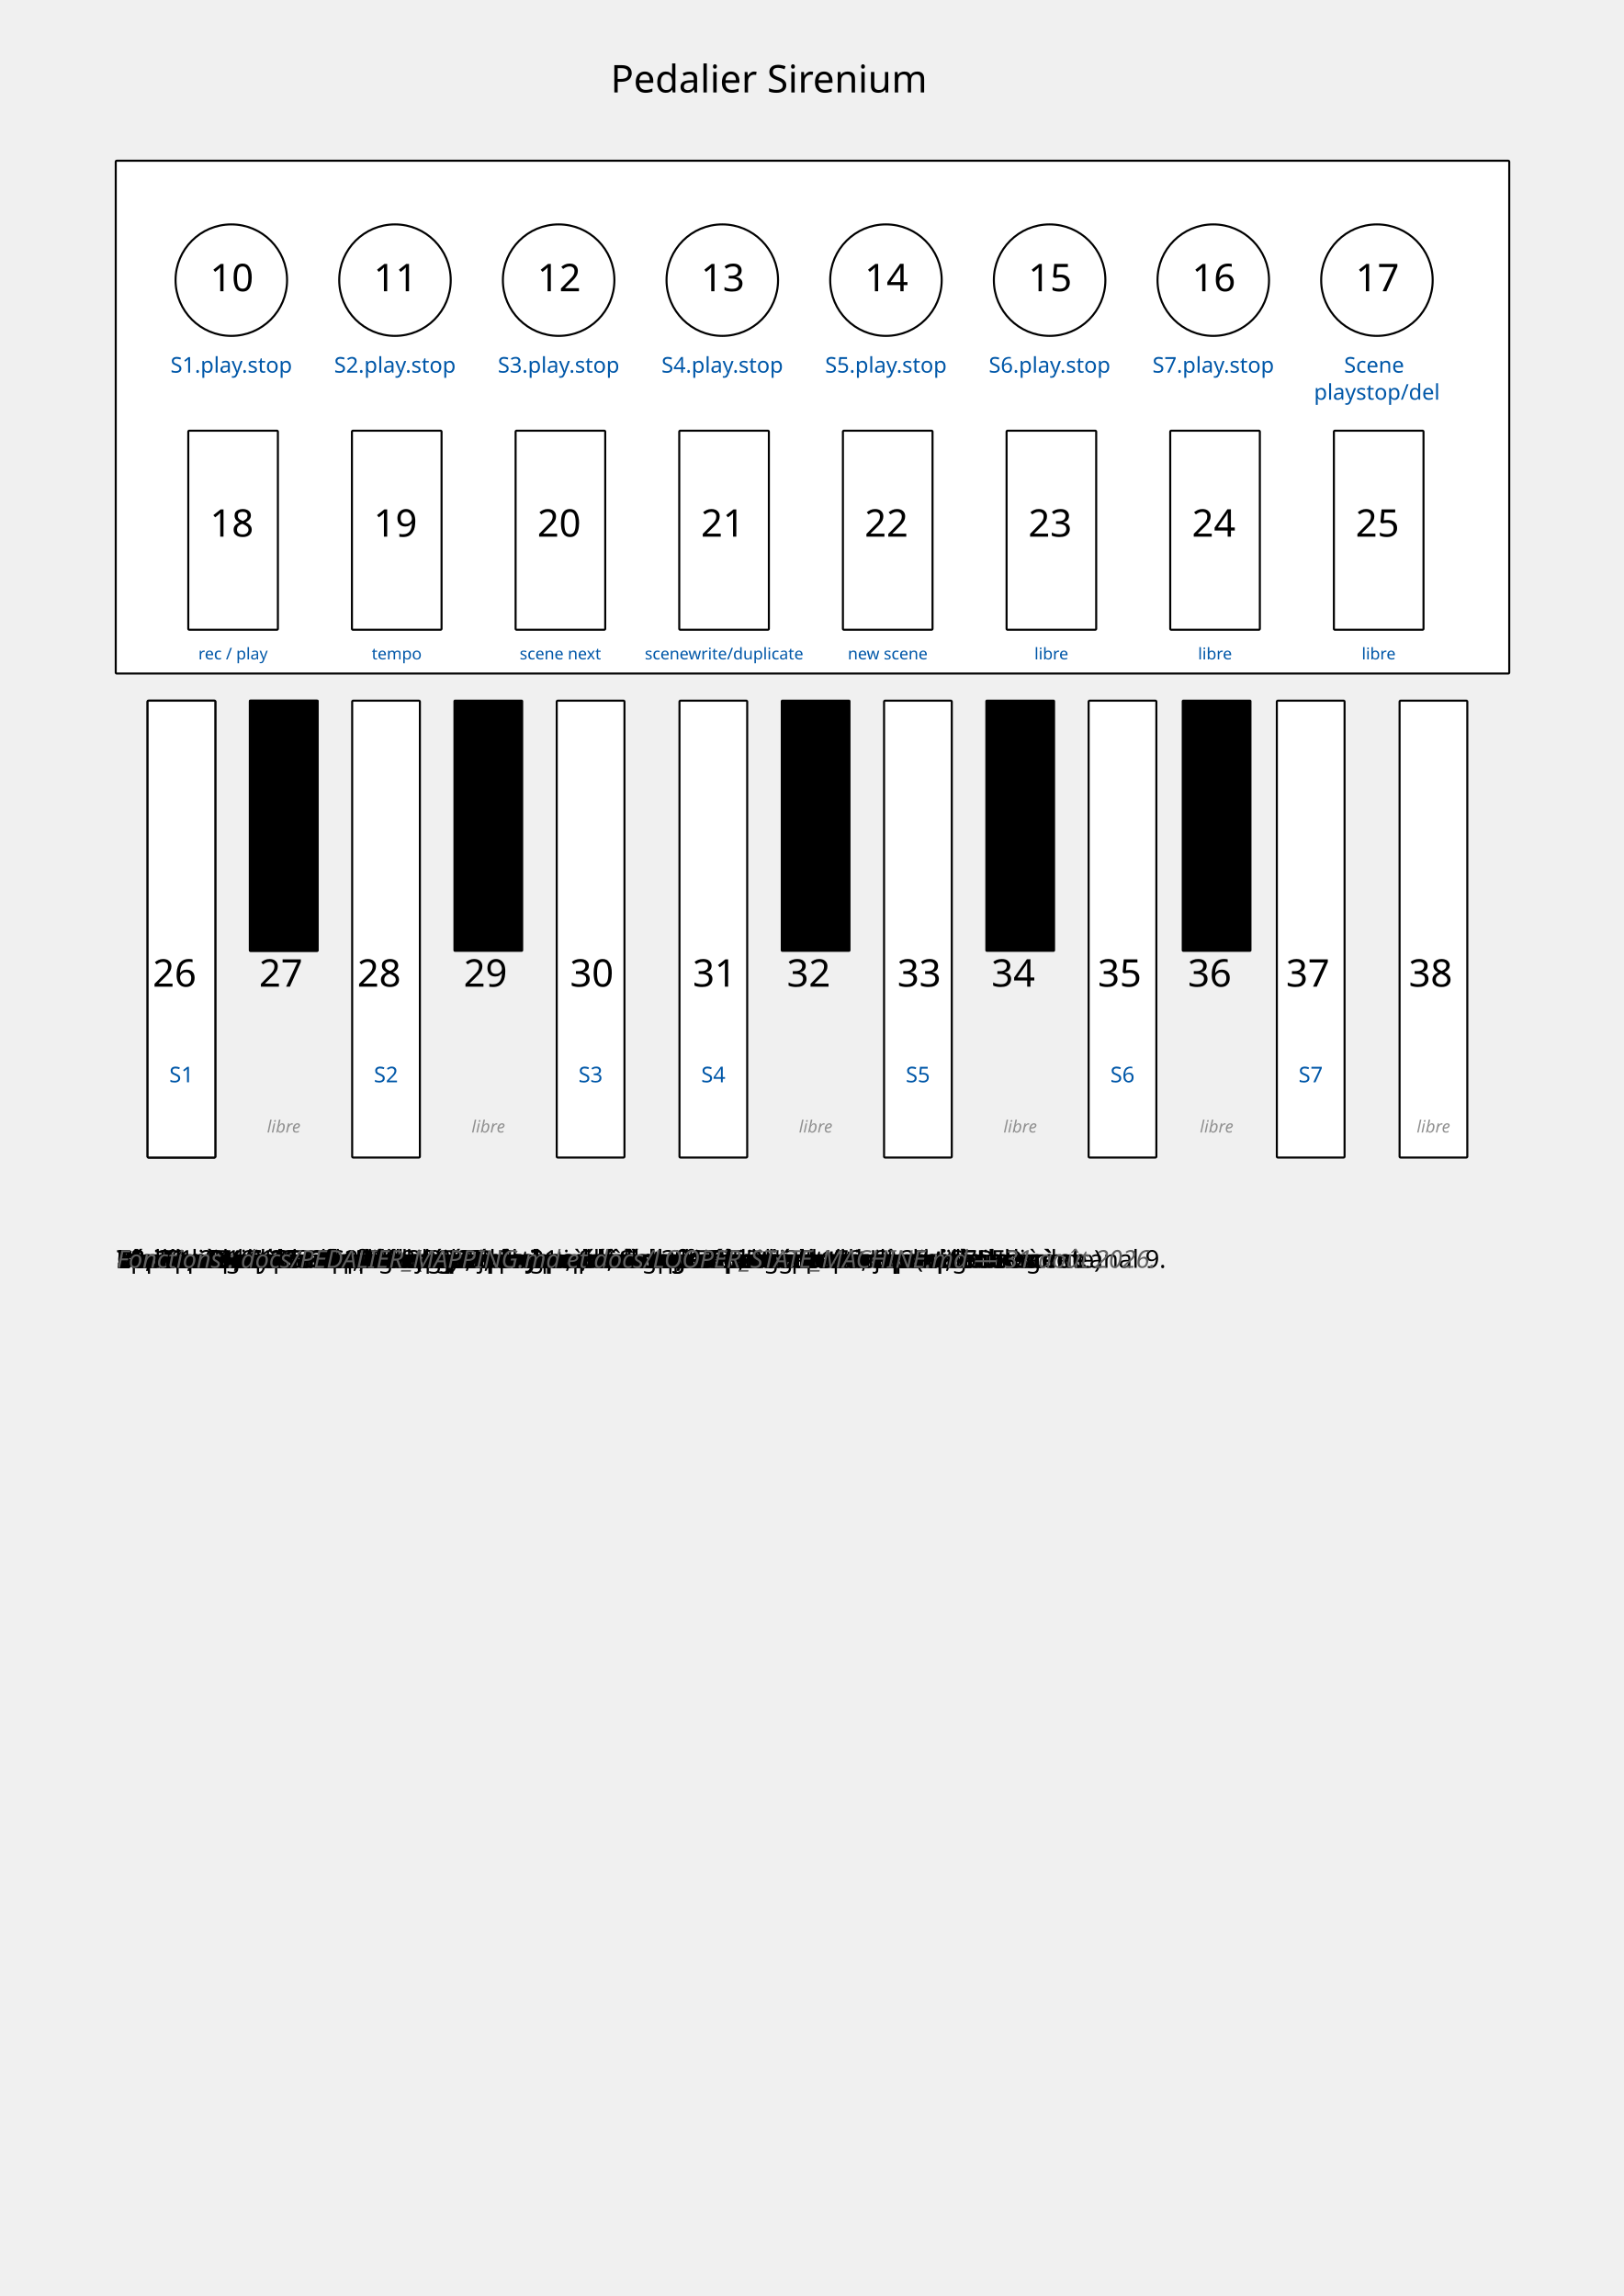
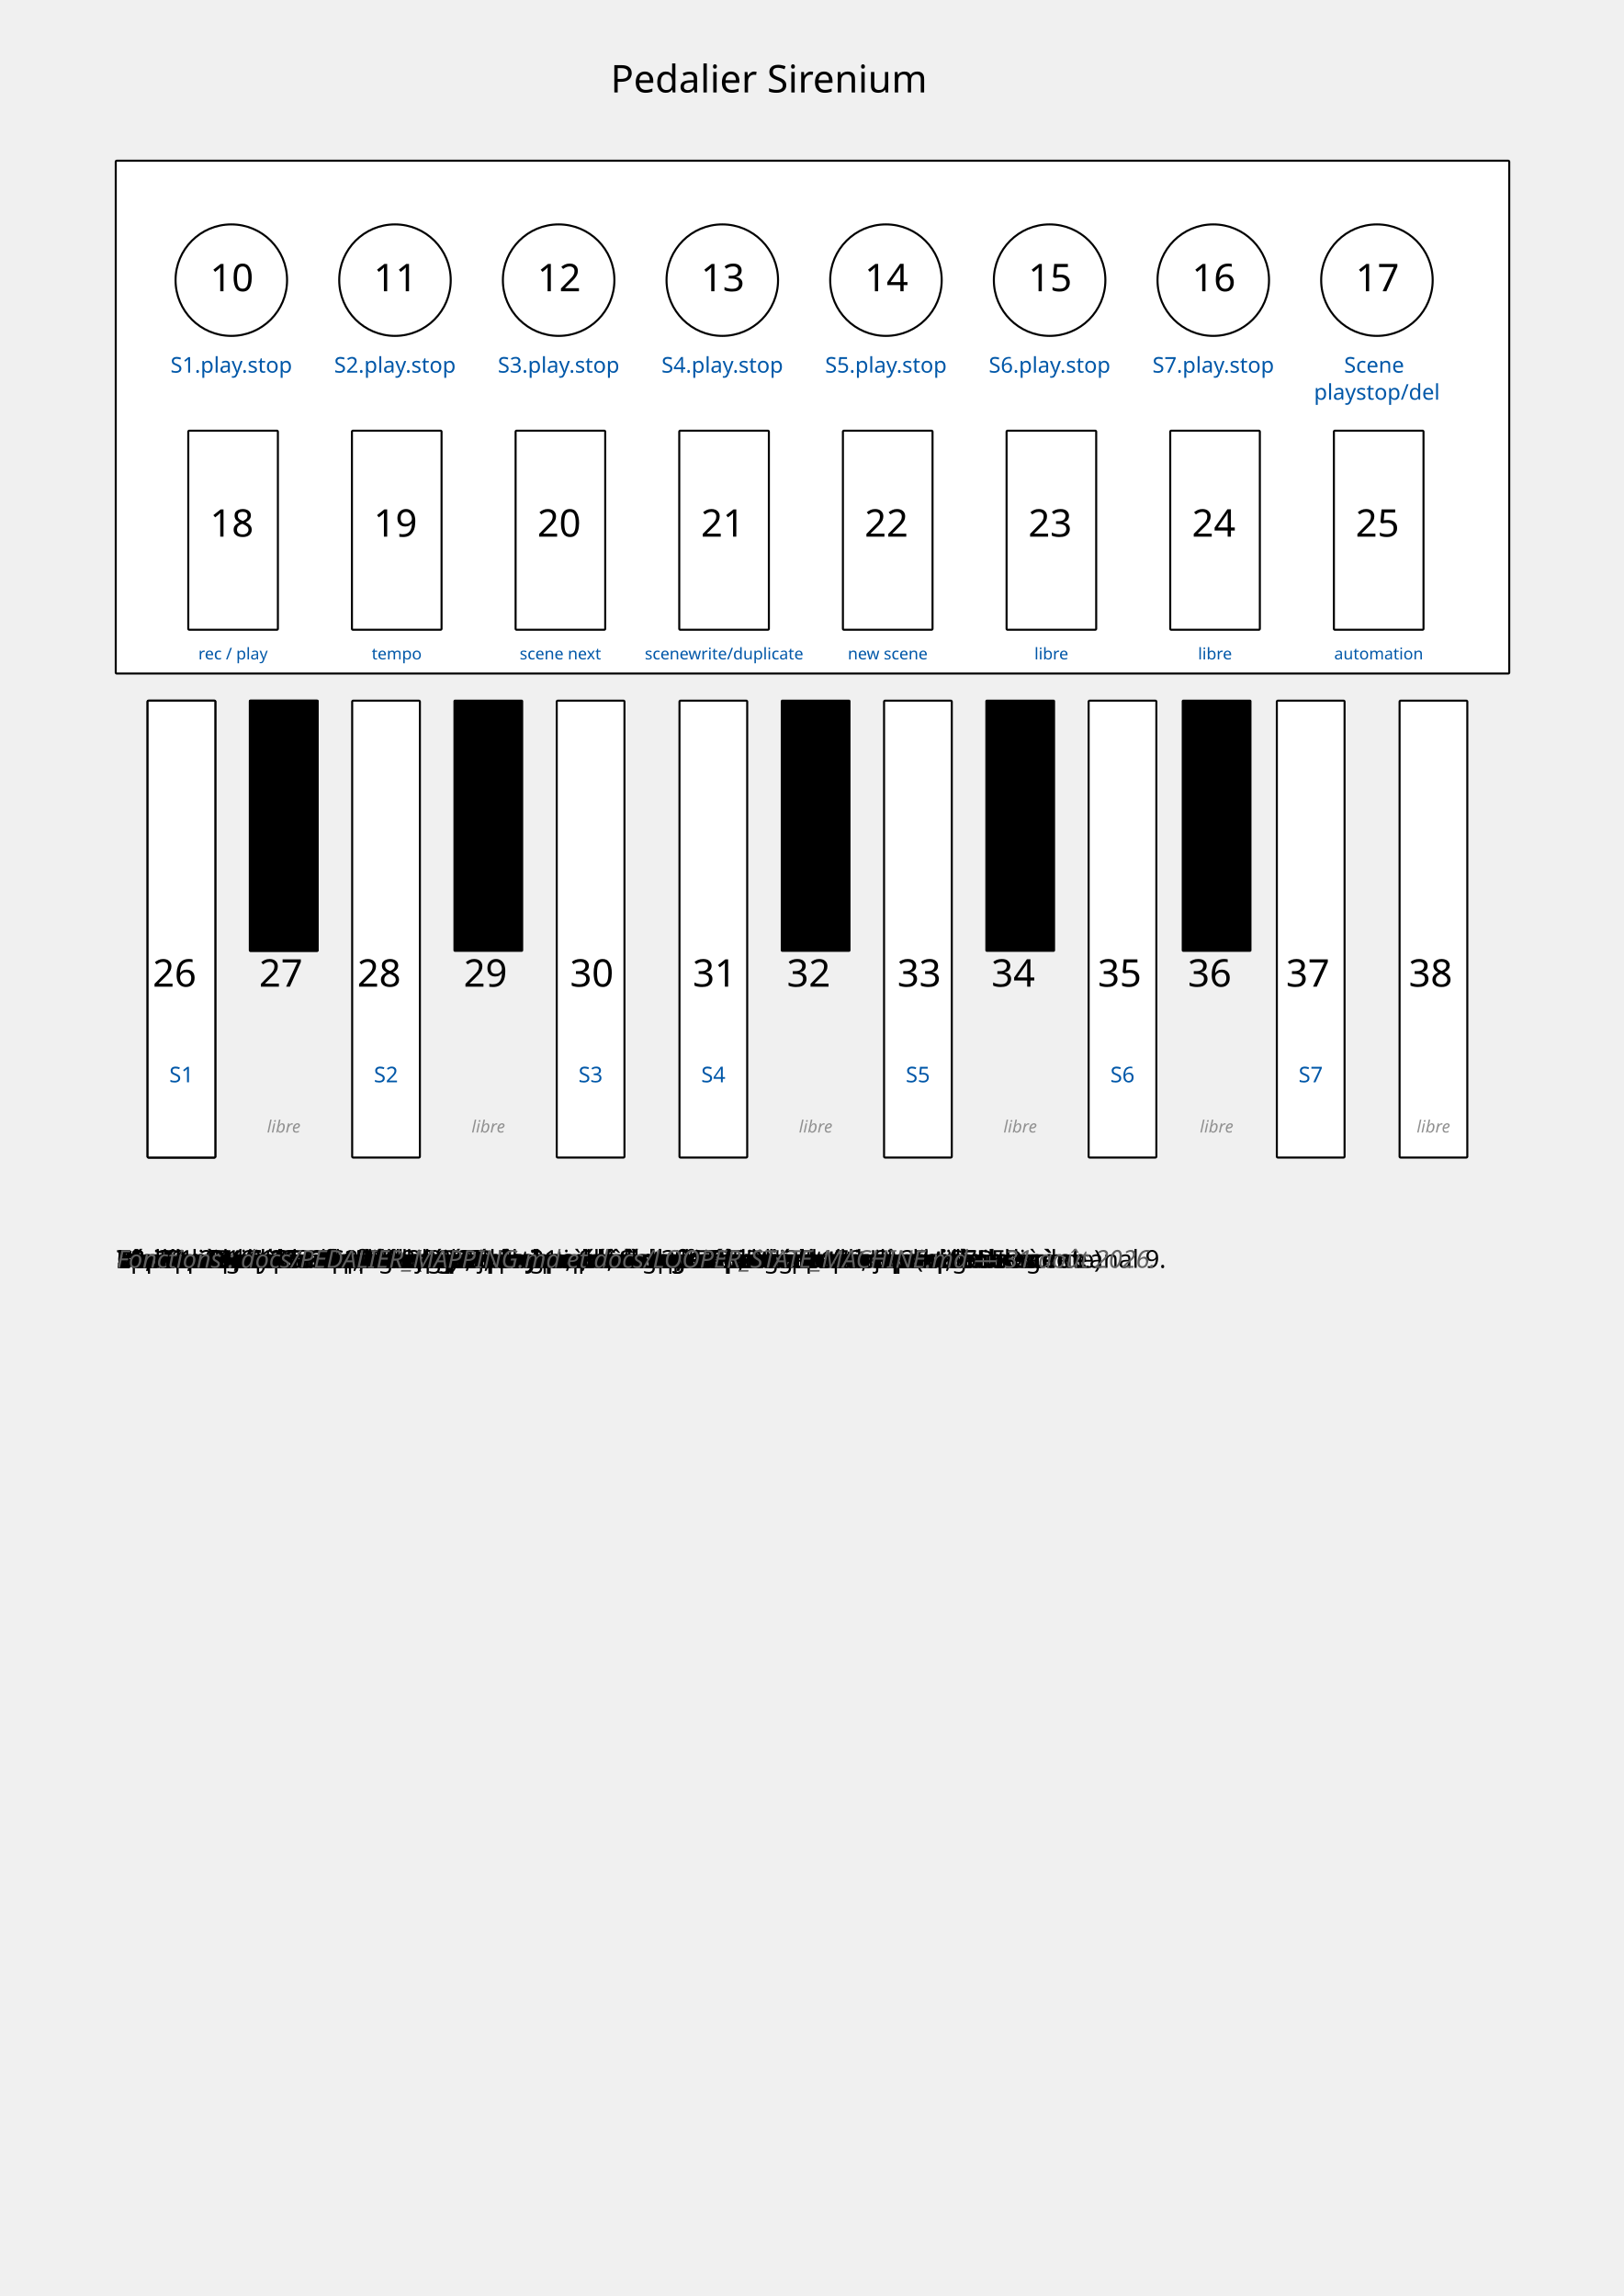
<svg xmlns="http://www.w3.org/2000/svg" width="210mm" height="297mm" viewBox="0 0 210 297" version="1.1" id="svg1">
  <defs id="defs1" />
  <g id="layer1">
    <rect style="fill:#ffffff;stroke:#010101;stroke-width:0.528;stroke-linejoin:round;paint-order:stroke markers fill" id="rect1" width="179.962" height="66.07" x="15.102" y="20.923" />
    <rect style="fill:#ffffff;stroke:#010101;stroke-width:0.528;stroke-linejoin:round;paint-order:stroke markers fill" id="rect2" width="11.326" height="25.484" x="24.483" y="55.845" />
    <rect style="fill:#ffffff;stroke:#010101;stroke-width:0.528;stroke-linejoin:round;paint-order:stroke markers fill" id="rect3" width="11.326" height="25.484" x="45.65" y="55.845" />
    <rect style="fill:#ffffff;stroke:#010101;stroke-width:0.528;stroke-linejoin:round;paint-order:stroke markers fill" id="rect4" width="11.326" height="25.484" x="66.817" y="55.845" />
    <rect style="fill:#ffffff;stroke:#010101;stroke-width:0.528;stroke-linejoin:round;paint-order:stroke markers fill" id="rect5" width="11.326" height="25.484" x="87.983" y="55.845" />
    <rect style="fill:#ffffff;stroke:#010101;stroke-width:0.528;stroke-linejoin:round;paint-order:stroke markers fill" id="rect6" width="11.326" height="25.484" x="109.15" y="55.845" />
    <rect style="fill:#ffffff;stroke:#010101;stroke-width:0.528;stroke-linejoin:round;paint-order:stroke markers fill" id="rect7" width="11.326" height="25.484" x="130.317" y="55.845" />
    <rect style="fill:#ffffff;stroke:#010101;stroke-width:0.528;stroke-linejoin:round;paint-order:stroke markers fill" id="rect8" width="11.326" height="25.484" x="151.483" y="55.845" />
    <rect style="fill:#ffffff;stroke:#010101;stroke-width:0.528;stroke-linejoin:round;paint-order:stroke markers fill" id="rect9" width="11.326" height="25.484" x="172.65" y="55.845" />
    <circle style="fill:#ffffff;stroke:#010101;stroke-width:0.528;stroke-linejoin:round;paint-order:stroke markers fill" id="path9" cx="29.917" cy="36.238" r="7.079" />
    <circle style="fill:#ffffff;stroke:#010101;stroke-width:0.528;stroke-linejoin:round;paint-order:stroke markers fill" id="circle9" cx="51.084" cy="36.238" r="7.079" />
    <circle style="fill:#ffffff;stroke:#010101;stroke-width:0.528;stroke-linejoin:round;paint-order:stroke markers fill" id="circle10" cx="72.251" cy="36.238" r="7.079" />
    <circle style="fill:#ffffff;stroke:#010101;stroke-width:0.528;stroke-linejoin:round;paint-order:stroke markers fill" id="circle11" cx="93.417" cy="36.238" r="7.079" />
    <circle style="fill:#ffffff;stroke:#010101;stroke-width:0.528;stroke-linejoin:round;paint-order:stroke markers fill" id="circle12" cx="114.584" cy="36.238" r="7.079" />
    <circle style="fill:#ffffff;stroke:#010101;stroke-width:0.528;stroke-linejoin:round;paint-order:stroke markers fill" id="circle13" cx="135.751" cy="36.238" r="7.079" />
    <circle style="fill:#ffffff;stroke:#010101;stroke-width:0.528;stroke-linejoin:round;paint-order:stroke markers fill" id="circle14" cx="156.917" cy="36.238" r="7.079" />
    <circle style="fill:#ffffff;stroke:#010101;stroke-width:0.528;stroke-linejoin:round;paint-order:stroke markers fill" id="circle15" cx="178.084" cy="36.238" r="7.079" />
    <rect style="fill:#ffffff;stroke:#010101;stroke-width:0.528;stroke-linejoin:round;paint-order:stroke markers fill" id="rect15" width="8.495" height="58.834" x="19.221" y="90.768" />
    <rect style="fill:#ffffff;stroke:#010101;stroke-width:0.528;stroke-linejoin:round;paint-order:stroke markers fill" id="rect16" width="8.495" height="58.834" x="19.221" y="90.768" />
    <rect style="fill:#ffffff;stroke:#010101;stroke-width:0.528;stroke-linejoin:round;paint-order:stroke markers fill" id="rect17" width="8.495" height="58.834" x="45.679" y="90.768" />
    <rect style="fill:#ffffff;stroke:#010101;stroke-width:0.528;stroke-linejoin:round;paint-order:stroke markers fill" id="rect18" width="8.495" height="58.834" x="72.137" y="90.768" />
    <rect style="fill:#ffffff;stroke:#010101;stroke-width:0.528;stroke-linejoin:round;paint-order:stroke markers fill" id="rect19" width="8.495" height="58.834" x="88.012" y="90.768" />
    <rect style="fill:#ffffff;stroke:#010101;stroke-width:0.528;stroke-linejoin:round;paint-order:stroke markers fill" id="rect20" width="8.495" height="58.834" x="114.471" y="90.768" />
    <rect style="fill:#ffffff;stroke:#010101;stroke-width:0.528;stroke-linejoin:round;paint-order:stroke markers fill" id="rect21" width="8.495" height="58.834" x="140.929" y="90.768" />
    <rect style="fill:#ffffff;stroke:#010101;stroke-width:0.528;stroke-linejoin:round;paint-order:stroke markers fill" id="rect22" width="8.495" height="58.834" x="165.271" y="90.768" />
    <rect style="fill:#ffffff;stroke:#010101;stroke-width:0.528;stroke-linejoin:round;paint-order:stroke markers fill" id="rect23" width="8.495" height="58.834" x="181.146" y="90.768" />
    <rect style="fill:#000000;fill-opacity:1;stroke:#010101;stroke-width:0.394;stroke-linejoin:round;paint-order:stroke markers fill" id="rect24" width="8.629" height="32.225" x="32.383" y="90.701" />
    <rect style="fill:#000000;fill-opacity:1;stroke:#010101;stroke-width:0.394;stroke-linejoin:round;paint-order:stroke markers fill" id="rect25" width="8.629" height="32.225" x="32.383" y="90.701" />
    <rect style="fill:#000000;fill-opacity:1;stroke:#010101;stroke-width:0.394;stroke-linejoin:round;paint-order:stroke markers fill" id="rect26" width="8.629" height="32.225" x="58.841" y="90.701" />
    <rect style="fill:#000000;fill-opacity:1;stroke:#010101;stroke-width:0.394;stroke-linejoin:round;paint-order:stroke markers fill" id="rect27" width="8.629" height="32.225" x="101.174" y="90.701" />
    <rect style="fill:#000000;fill-opacity:1;stroke:#010101;stroke-width:0.394;stroke-linejoin:round;paint-order:stroke markers fill" id="rect28" width="8.629" height="32.225" x="127.633" y="90.701" />
    <rect style="fill:#000000;fill-opacity:1;stroke:#010101;stroke-width:0.394;stroke-linejoin:round;paint-order:stroke markers fill" id="rect29" width="8.629" height="32.225" x="153.033" y="90.701" />
    <text xml:space="preserve" style="font-size:4.939px;line-height:1.25;font-family:sans-serif;-inkscape-font-specification:sans-serif;stroke-width:0.265" x="78.969" y="11.956" id="text29">
      <tspan id="tspan29" style="stroke-width:0.265" x="78.969" y="11.956">Pedalier Sirenium</tspan>
    </text>
    <text xml:space="preserve" style="font-size:4.939px;line-height:1.25;font-family:sans-serif;-inkscape-font-specification:sans-serif;stroke-width:0.265" x="27.157" y="37.669" id="text30">
      <tspan id="tspan30" style="stroke-width:0.265" x="27.157" y="37.669">10</tspan>
    </text>
    <text xml:space="preserve" style="font-size:4.939px;line-height:1.25;font-family:sans-serif;-inkscape-font-specification:sans-serif;stroke-width:0.265" x="48.324" y="37.669" id="text31">
      <tspan id="tspan31" style="stroke-width:0.265" x="48.324" y="37.669">11</tspan>
    </text>
    <text xml:space="preserve" style="font-size:4.939px;line-height:1.25;font-family:sans-serif;-inkscape-font-specification:sans-serif;stroke-width:0.265" x="69.491" y="37.669" id="text32">
      <tspan id="tspan32" style="stroke-width:0.265" x="69.491" y="37.669">12</tspan>
    </text>
    <text xml:space="preserve" style="font-size:4.939px;line-height:1.25;font-family:sans-serif;-inkscape-font-specification:sans-serif;stroke-width:0.265" x="90.657" y="37.669" id="text33">
      <tspan id="tspan33" style="stroke-width:0.265" x="90.657" y="37.669">13</tspan>
    </text>
    <text xml:space="preserve" style="font-size:4.939px;line-height:1.25;font-family:sans-serif;-inkscape-font-specification:sans-serif;stroke-width:0.265" x="111.824" y="37.669" id="text34">
      <tspan id="tspan34" style="stroke-width:0.265" x="111.824" y="37.669">14</tspan>
    </text>
    <text xml:space="preserve" style="font-size:4.939px;line-height:1.25;font-family:sans-serif;-inkscape-font-specification:sans-serif;stroke-width:0.265" x="132.991" y="37.669" id="text35">
      <tspan id="tspan35" style="stroke-width:0.265" x="132.991" y="37.669">15</tspan>
    </text>
    <text xml:space="preserve" style="font-size:4.939px;line-height:1.25;font-family:sans-serif;-inkscape-font-specification:sans-serif;stroke-width:0.265" x="154.157" y="37.669" id="text36">
      <tspan id="tspan36" style="stroke-width:0.265" x="154.157" y="37.669">16</tspan>
    </text>
    <text xml:space="preserve" style="font-size:4.939px;line-height:1.25;font-family:sans-serif;-inkscape-font-specification:sans-serif;stroke-width:0.265" x="175.324" y="37.669" id="text37">
      <tspan id="tspan37" style="stroke-width:0.265" x="175.324" y="37.669">17</tspan>
    </text>
    <text xml:space="preserve" style="font-size:4.939px;line-height:1.25;font-family:sans-serif;-inkscape-font-specification:sans-serif;stroke-width:0.265" x="27.157" y="69.419" id="text38">
      <tspan id="tspan38" style="stroke-width:0.265" x="27.157" y="69.419">18</tspan>
    </text>
    <text xml:space="preserve" style="font-size:4.939px;line-height:1.25;font-family:sans-serif;-inkscape-font-specification:sans-serif;stroke-width:0.265" x="48.324" y="69.419" id="text39">
      <tspan id="tspan39" style="stroke-width:0.265" x="48.324" y="69.419">19</tspan>
    </text>
    <text xml:space="preserve" style="font-size:4.939px;line-height:1.25;font-family:sans-serif;-inkscape-font-specification:sans-serif;stroke-width:0.265" x="69.491" y="69.419" id="text40">
      <tspan id="tspan40" style="stroke-width:0.265" x="69.491" y="69.419">20</tspan>
    </text>
    <text xml:space="preserve" style="font-size:4.939px;line-height:1.25;font-family:sans-serif;-inkscape-font-specification:sans-serif;stroke-width:0.265" x="90.657" y="69.419" id="text41">
      <tspan id="tspan41" style="stroke-width:0.265" x="90.657" y="69.419">21</tspan>
    </text>
    <text xml:space="preserve" style="font-size:4.939px;line-height:1.25;font-family:sans-serif;-inkscape-font-specification:sans-serif;stroke-width:0.265" x="111.824" y="69.419" id="text42">
      <tspan id="tspan42" style="stroke-width:0.265" x="111.824" y="69.419">22</tspan>
    </text>
    <text xml:space="preserve" style="font-size:4.939px;line-height:1.25;font-family:sans-serif;-inkscape-font-specification:sans-serif;stroke-width:0.265" x="132.991" y="69.419" id="text43">
      <tspan id="tspan43" style="stroke-width:0.265" x="132.991" y="69.419">23</tspan>
    </text>
    <text xml:space="preserve" style="font-size:4.939px;line-height:1.25;font-family:sans-serif;-inkscape-font-specification:sans-serif;stroke-width:0.265" x="154.157" y="69.419" id="text44">
      <tspan id="tspan44" style="stroke-width:0.265" x="154.157" y="69.419">24</tspan>
    </text>
    <text xml:space="preserve" style="font-size:4.939px;line-height:1.25;font-family:sans-serif;-inkscape-font-specification:sans-serif;stroke-width:0.265" x="175.324" y="69.419" id="text45">
      <tspan id="tspan45" style="stroke-width:0.265" x="175.324" y="69.419">25</tspan>
    </text>
    <text xml:space="preserve" style="font-size:4.939px;line-height:1.25;font-family:sans-serif;-inkscape-font-specification:sans-serif;stroke-width:0.265" x="19.749" y="127.627" id="text46">
      <tspan id="tspan46" style="stroke-width:0.265" x="19.749" y="127.627">26</tspan>
    </text>
    <text xml:space="preserve" style="font-size:4.939px;line-height:1.25;font-family:sans-serif;-inkscape-font-specification:sans-serif;stroke-width:0.265" x="33.507" y="127.627" id="text47">
      <tspan id="tspan47" style="stroke-width:0.265" x="33.507" y="127.627">27</tspan>
    </text>
    <text xml:space="preserve" style="font-size:4.939px;line-height:1.25;font-family:sans-serif;-inkscape-font-specification:sans-serif;stroke-width:0.265" x="46.207" y="127.627" id="text48">
      <tspan id="tspan48" style="stroke-width:0.265" x="46.207" y="127.627">28</tspan>
    </text>
    <text xml:space="preserve" style="font-size:4.939px;line-height:1.25;font-family:sans-serif;-inkscape-font-specification:sans-serif;stroke-width:0.265" x="59.966" y="127.627" id="text49">
      <tspan id="tspan49" style="stroke-width:0.265" x="59.966" y="127.627">29</tspan>
    </text>
    <text xml:space="preserve" style="font-size:4.939px;line-height:1.25;font-family:sans-serif;-inkscape-font-specification:sans-serif;stroke-width:0.265" x="73.724" y="127.627" id="text50">
      <tspan id="tspan50" style="stroke-width:0.265" x="73.724" y="127.627">30</tspan>
    </text>
    <text xml:space="preserve" style="font-size:4.939px;line-height:1.25;font-family:sans-serif;-inkscape-font-specification:sans-serif;stroke-width:0.265" x="89.599" y="127.627" id="text51">
      <tspan id="tspan51" style="stroke-width:0.265" x="89.599" y="127.627">31</tspan>
    </text>
    <text xml:space="preserve" style="font-size:4.939px;line-height:1.25;font-family:sans-serif;-inkscape-font-specification:sans-serif;stroke-width:0.265" x="101.77" y="127.627" id="text52">
      <tspan id="tspan52" style="stroke-width:0.265" x="101.77" y="127.627">32</tspan>
    </text>
    <text xml:space="preserve" style="font-size:4.939px;line-height:1.25;font-family:sans-serif;-inkscape-font-specification:sans-serif;stroke-width:0.265" x="116.057" y="127.627" id="text53">
      <tspan id="tspan53" style="stroke-width:0.265" x="116.057" y="127.627">33</tspan>
    </text>
    <text xml:space="preserve" style="font-size:4.939px;line-height:1.25;font-family:sans-serif;-inkscape-font-specification:sans-serif;stroke-width:0.265" x="128.228" y="127.627" id="text54">
      <tspan id="tspan54" style="stroke-width:0.265" x="128.228" y="127.627">34</tspan>
    </text>
    <text xml:space="preserve" style="font-size:4.939px;line-height:1.25;font-family:sans-serif;-inkscape-font-specification:sans-serif;stroke-width:0.265" x="141.986" y="127.627" id="text55">
      <tspan id="tspan55" style="stroke-width:0.265" x="141.986" y="127.627">35</tspan>
    </text>
    <text xml:space="preserve" style="font-size:4.939px;line-height:1.25;font-family:sans-serif;-inkscape-font-specification:sans-serif;stroke-width:0.265" x="153.628" y="127.627" id="text56">
      <tspan id="tspan56" style="stroke-width:0.265" x="153.628" y="127.627">36</tspan>
    </text>
    <text xml:space="preserve" style="font-size:4.939px;line-height:1.25;font-family:sans-serif;-inkscape-font-specification:sans-serif;stroke-width:0.265" x="166.328" y="127.627" id="text57">
      <tspan id="tspan57" style="stroke-width:0.265" x="166.328" y="127.627">37</tspan>
    </text>
    <text xml:space="preserve" style="font-size:4.939px;line-height:1.25;font-family:sans-serif;-inkscape-font-specification:sans-serif;stroke-width:0.265" x="182.203" y="127.627" id="text58">
      <tspan id="tspan58" style="stroke-width:0.265" x="182.203" y="127.627">38</tspan>
    </text>
  </g>
  <g id="layer2" style="font-family:sans-serif;fill:#0057a8">
    <g style="font-size:2.8px;text-anchor:middle" id="g8">
      <text x="29.917" y="48.2" id="text1">S1.play.stop</text>
      <text x="51.084" y="48.2" id="text2">S2.play.stop</text>
      <text x="72.251" y="48.2" id="text3">S3.play.stop</text>
      <text x="93.417" y="48.2" id="text4">S4.play.stop</text>
      <text x="114.584" y="48.2" id="text5">S5.play.stop</text>
      <text x="135.751" y="48.2" id="text6">S6.play.stop</text>
      <text x="156.917" y="48.2" id="text7">S7.play.stop</text>
      <text x="178.084" y="48.2" id="text8">
        <tspan id="tspan1" x="178.084" y="48.2">Scene</tspan>
        <tspan id="tspan2" x="178.084" y="51.7">playstop/del</tspan>
      </text>
    </g>
    <g style="font-size:2.1px;text-anchor:middle" id="g16">
      <text x="30.147" y="85.3" id="text9">rec / play</text>
      <text x="51.313" y="85.3" id="text10">tempo</text>
      <text x="72.48" y="85.3" id="text11">scene next</text>
      <text x="93.647" y="85.3" id="text12">scenewrite/duplicate</text>
      <text x="114.813" y="85.3" id="text13">new scene</text>
      <text x="135.98" y="85.3" id="text14">libre</text>
      <text x="157.147" y="85.3" id="text15">libre</text>
-       <text x="178.313" y="85.3" id="text16">libre</text>
+       <text x="178.313" y="85.3" id="text16">
+         <tspan id="tspan4" x="178.313" y="85.3">automation</tspan>
+       </text>
    </g>
    <g style="font-size:2.8px;text-anchor:middle" id="g23">
      <text x="23.468" y="140" id="text17">S1</text>
      <text x="49.926" y="140" id="text18">S2</text>
      <text x="76.385" y="140" id="text19">S3</text>
      <text x="92.260" y="140" id="text20">S4</text>
      <text x="118.718" y="140" id="text21">S5</text>
      <text x="145.176" y="140" id="text22">S6</text>
      <text x="169.518" y="140" id="text23">S7</text>
    </g>
    <g style="font-size:2.2px;text-anchor:middle;fill:#909090;font-style:italic" id="g59">
      <text x="36.697" y="146.5" id="text24">libre</text>
      <text x="63.155" y="146.5" id="text25">libre</text>
      <text x="105.489" y="146.5" id="text26">libre</text>
      <text x="131.947" y="146.5" id="text27">libre</text>
      <text x="157.347" y="146.5" id="text28">libre</text>
      <text x="185.393" y="146.5" id="text59">libre</text>
    </g>
    <text xml:space="preserve" style="font-size:3.2px;line-height:1.45;fill:#000000" x="15.1" y="164" id="text78">
      <tspan x="15.1" style="font-weight:bold" id="tspan59">Boutons ronds 10–17 — stop / play par sirène ; 17 porte le transport de la scène</tspan>
      <tspan x="15.1" id="tspan60">10→S1 … 16→S7. Appui long 3 s : ce qui va être effacé clignote en jaune ; un second</tspan>
      <tspan x="15.1" id="tspan61">appui avant 10 s confirme, sinon l'armement expire. Le rond 17 n'a pas de LED.</tspan>
      <tspan x="15.1" style="font-weight:bold" id="tspan62"> </tspan>
      <tspan x="15.1" id="tspan63">Pédales de commande 18–25 — de gauche à droite</tspan>
      <tspan x="15.1" id="tspan64">18   rec / play sur la sirène présélectionnée — sa LED dit l'état du clip : clignote à</tspan>
      <tspan x="15.1" id="tspan65">       l'enregistrement, allumée en lecture, éteinte sinon</tspan>
      <tspan x="15.1" id="tspan66">19   tap tempo — sa LED bat la mesure, plus longue sur le premier temps</tspan>
      <tspan x="15.1" id="tspan67">20   scene next — flash de la LED à chaque changement</tspan>
      <tspan x="15.1" id="tspan68">21   scene write  ·  appui long 3 s puis second appui : scene duplicate (la LED clignote)</tspan>
      <tspan x="15.1" id="tspan69">22   new scene — flash de la LED</tspan>
      <tspan x="15.1" id="tspan70">23, 24, 25   libres</tspan>
      <tspan x="15.1" id="tspan71"> </tspan>
      <tspan x="15.1" style="font-weight:bold" id="tspan72">Clavier PK-6 26–38 — les sept touches blanches sélectionnent une sirène</tspan>
      <tspan x="15.1" id="tspan73">Do 26→S1, Ré 28→S2, Mi 30→S3, Fa 31→S4, Sol 33→S5, La 35→S6, Si 37→S7</tspan>
      <tspan x="15.1" id="tspan74">Les 5 dièses et le Do aigu (38) tombent à côté du route : six touches disponibles.</tspan>
      <tspan x="15.1" id="tspan75">Maintenir un poussoir en jouant un accord règle le voicing de la scène.</tspan>
      <tspan x="15.1" id="tspan76"> </tspan>
      <tspan x="15.1" id="tspan77">Tout passe en Control Change, jamais en notes. Les LEDs repartent en ctlout sur le canal 9.</tspan>
      <tspan x="15.1" style="font-style:italic;fill:#606060" id="tspan78">Fonctions : docs/PEDALIER_MAPPING.md et docs/LOOPER_STATE_MACHINE.md — 31 août 2026.</tspan>
    </text>
  </g>
</svg>
